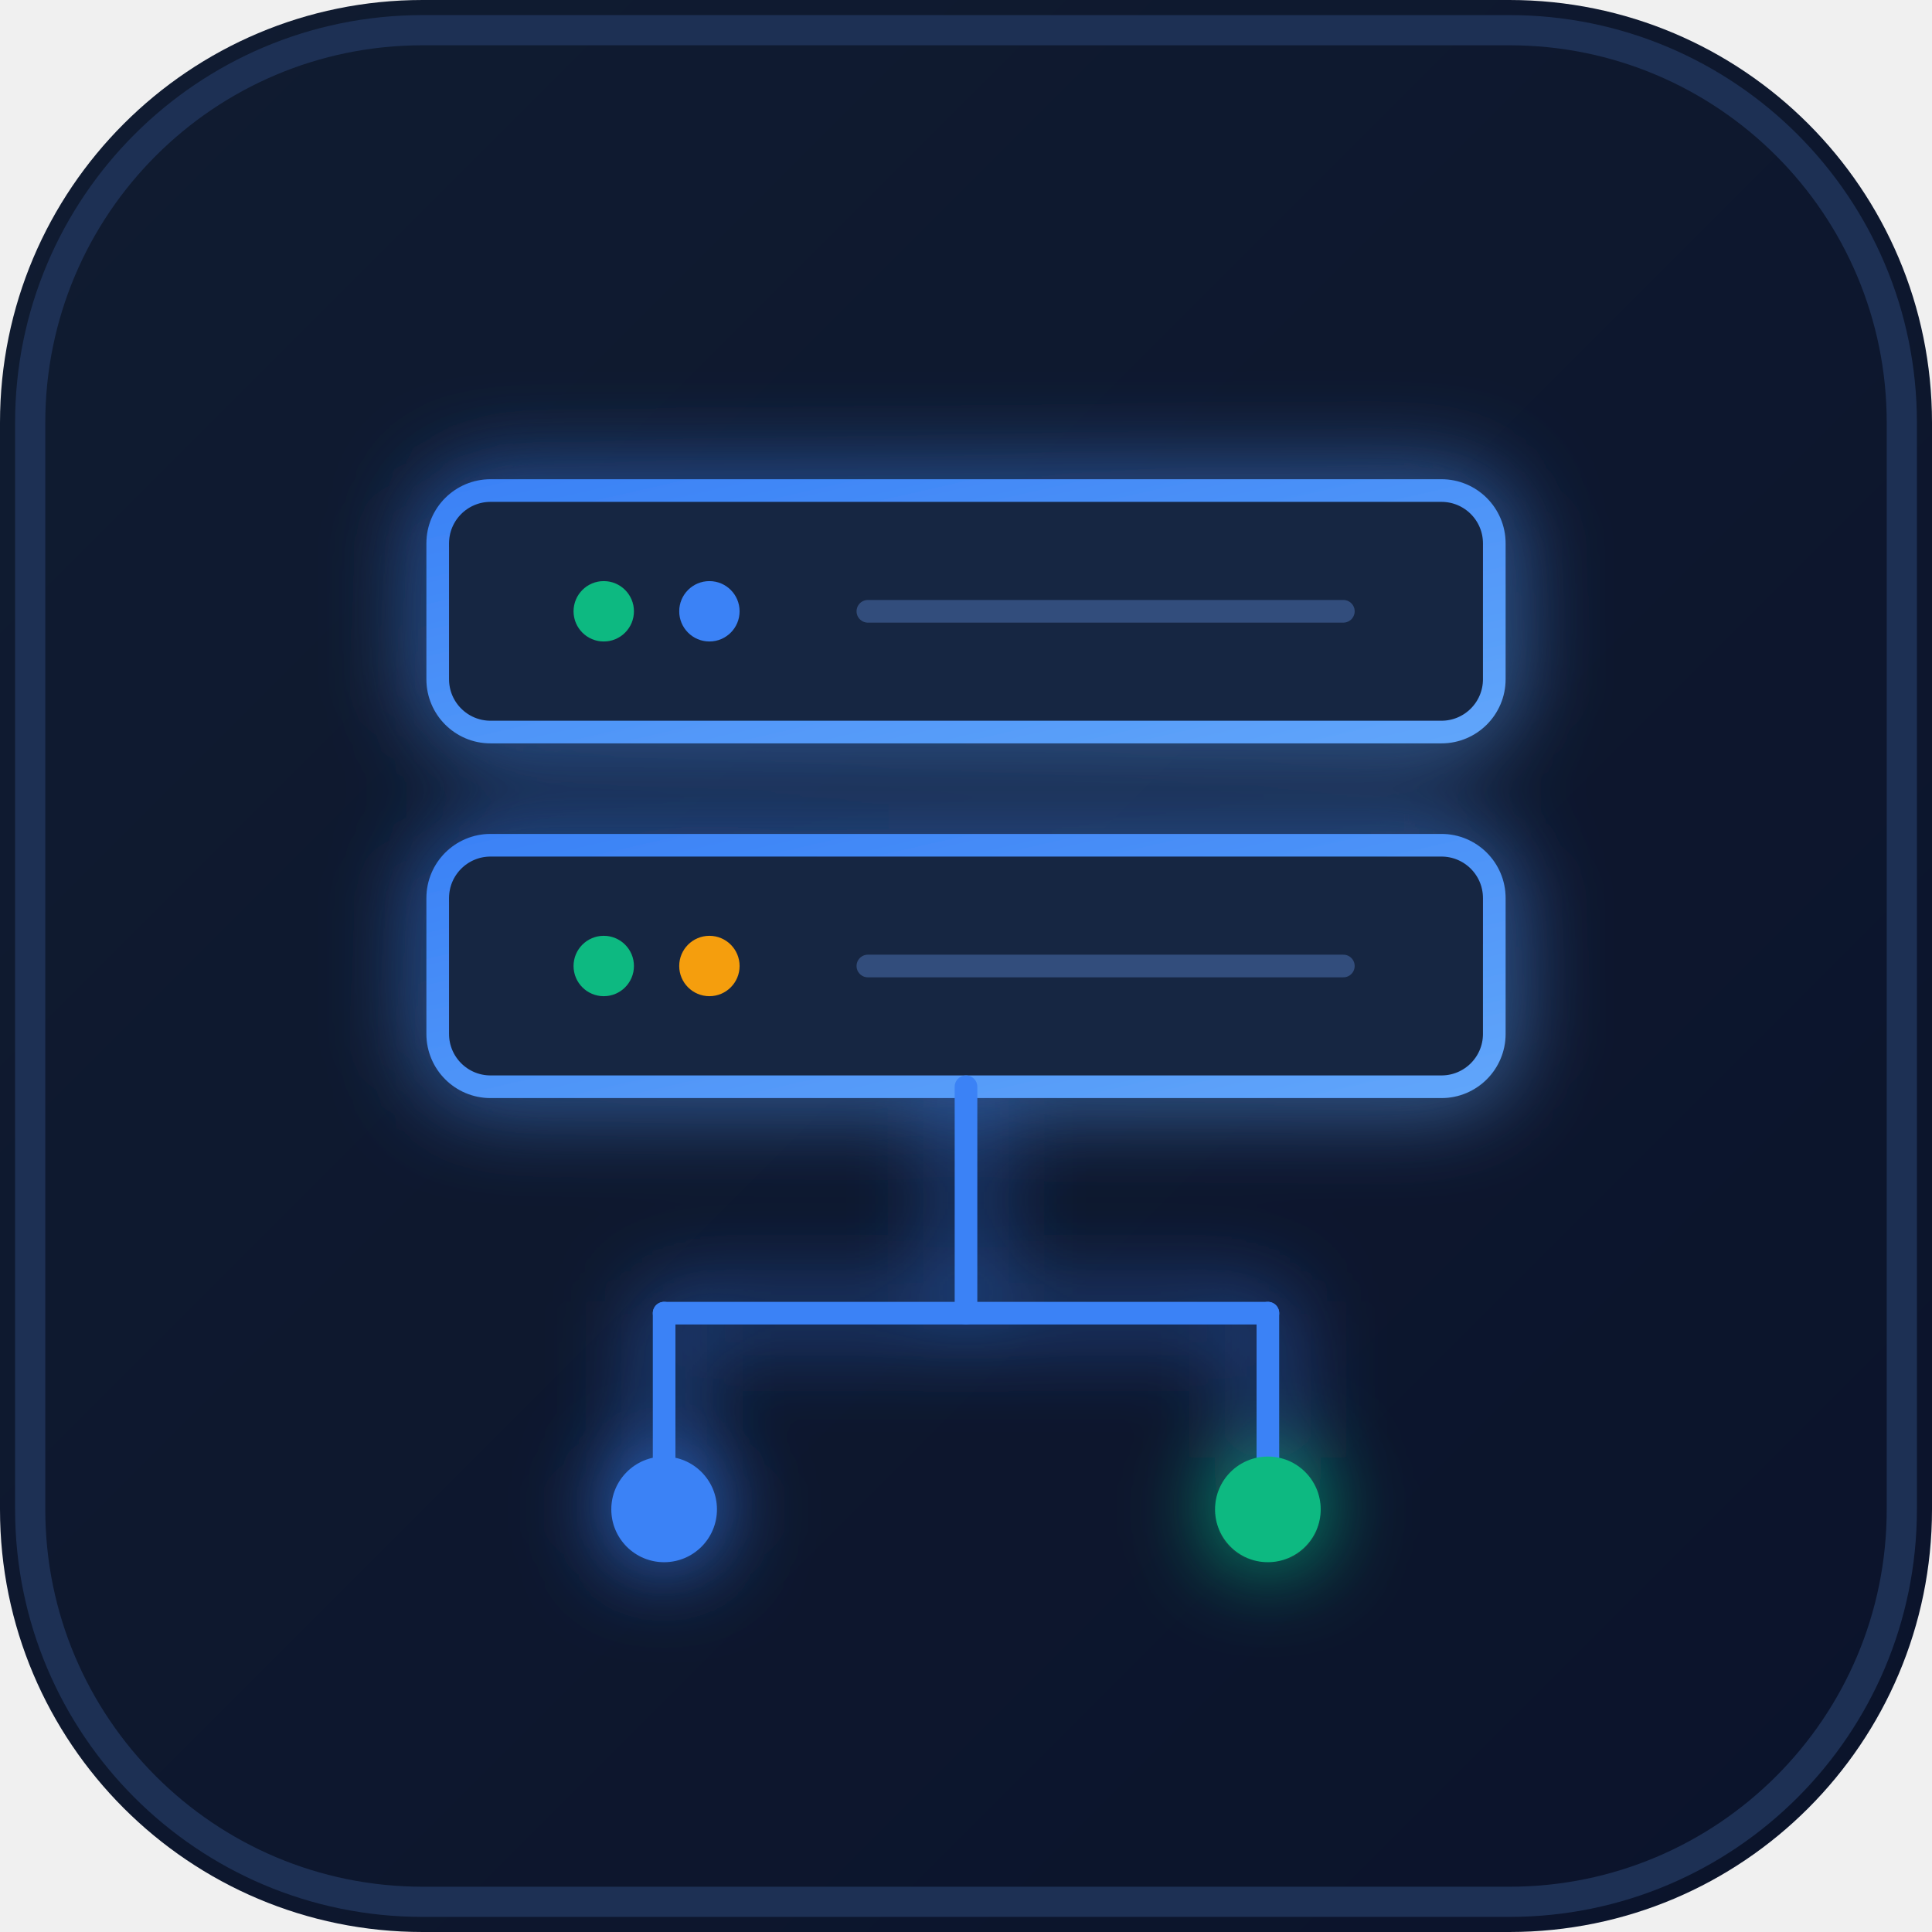
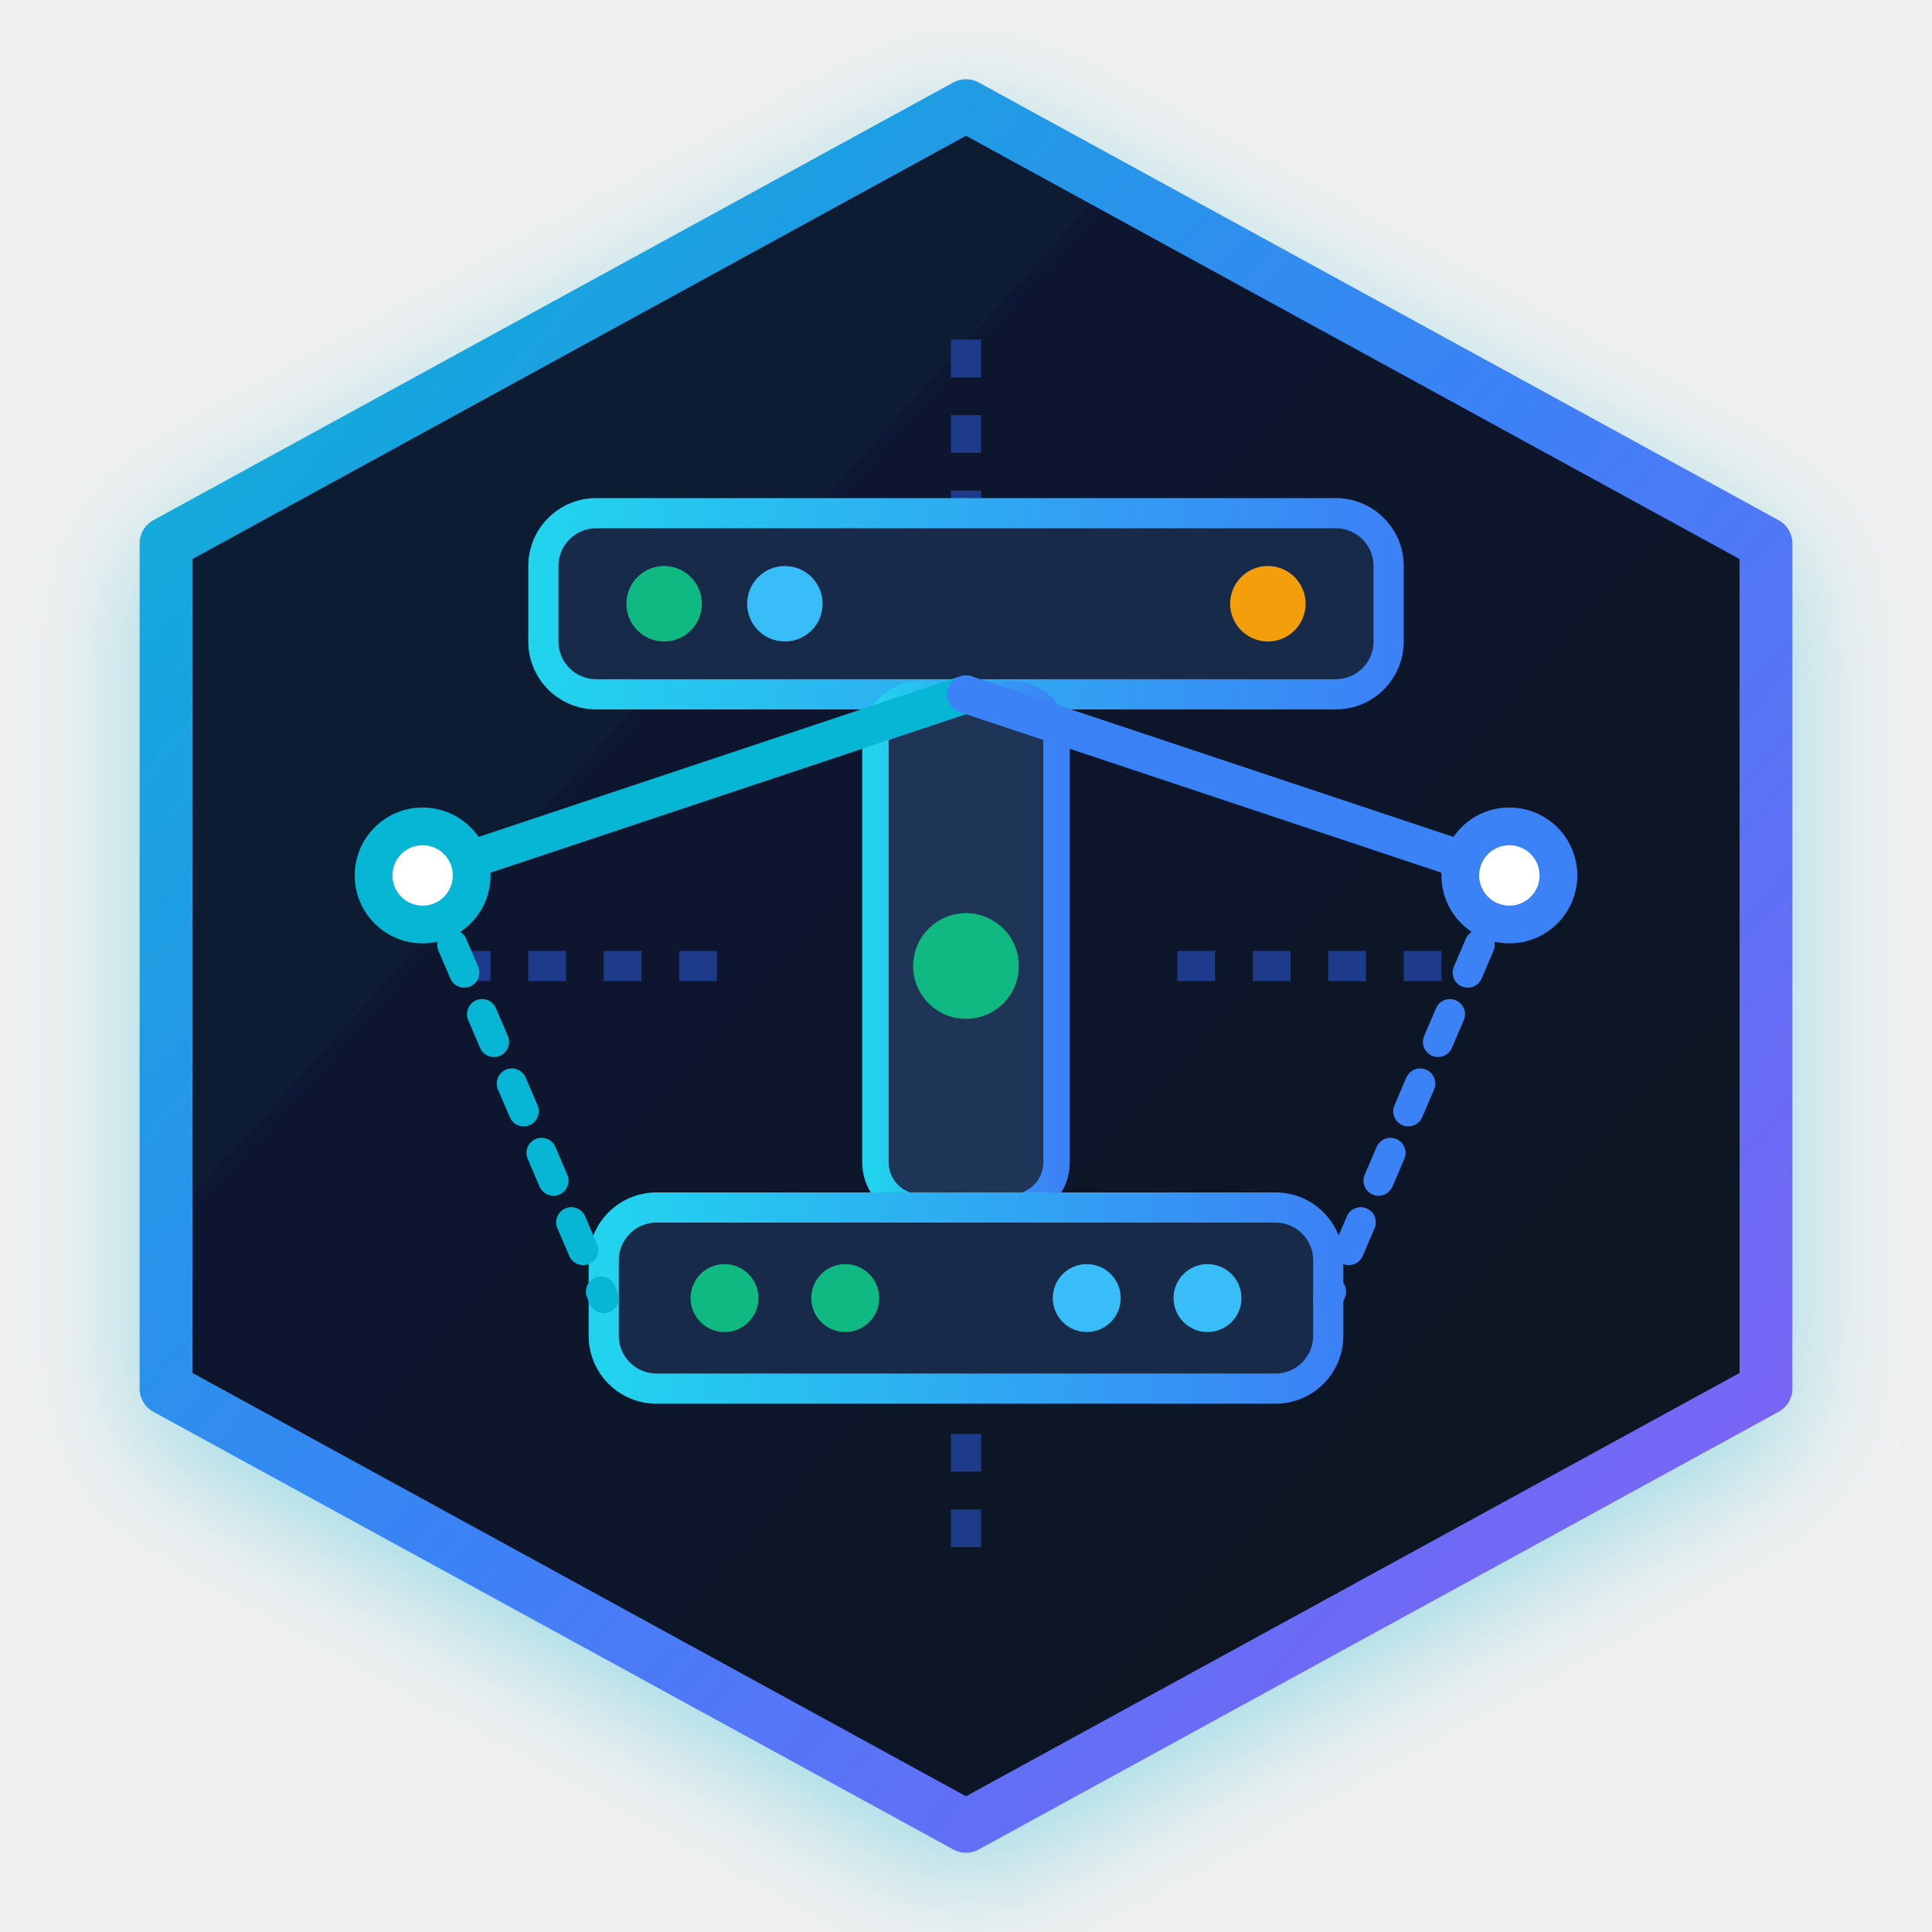
<svg xmlns="http://www.w3.org/2000/svg" viewBox="0 0 512 512" fill="none">
  <defs>
-     <linearGradient id="bg" x1="0%" y1="0%" x2="100%" y2="100%">
-       <stop offset="0%" stop-color="#101C31" />
-       <stop offset="100%" stop-color="#0B132B" />
+     <linearGradient id="bgGrad" x1="0%" y1="0%" x2="100%" y2="100%">
+       <stop offset="0%" stop-color="#0E1E38" />
+       <stop offset="100%" stop-color="#08101E" />
    </linearGradient>
-     <linearGradient id="accent" x1="0%" y1="0%" x2="100%" y2="100%">
-       <stop offset="0%" stop-color="#3B82F6" />
-       <stop offset="100%" stop-color="#60A5FA" />
+     <linearGradient id="borderGrad" x1="0%" y1="0%" x2="100%" y2="100%">
+       <stop offset="0%" stop-color="#06B6D4" />
+       <stop offset="50%" stop-color="#3B82F6" />
+       <stop offset="100%" stop-color="#8B5CF6" />
    </linearGradient>
-     <filter id="glow" x="-20%" y="-20%" width="140%" height="140%">
-       <feGaussianBlur stdDeviation="12" result="blur" />
-       <feComposite in="SourceGraphic" in2="blur" operator="over" />
+     <linearGradient id="glowGrad" x1="0%" y1="0%" x2="100%" y2="0%">
+       <stop offset="0%" stop-color="#22D3EE" />
+       <stop offset="100%" stop-color="#3B82F6" />
+     </linearGradient>
+     <filter id="shadowGlow" x="-20%" y="-20%" width="140%" height="140%">
+       <feDropShadow dx="0" dy="8" stdDeviation="16" flood-color="#06B6D4" flood-opacity="0.35" />
    </filter>
  </defs>
-   <rect width="512" height="512" rx="112" fill="url(#bg)" />
-   <rect x="8" y="8" width="496" height="496" rx="104" stroke="#1D3054" stroke-width="8" />
-   <g filter="url(#glow)">
-     <rect x="116" y="130" width="280" height="64" rx="14" fill="#172643" stroke="url(#accent)" stroke-width="6" />
-     <circle cx="160" cy="162" r="8" fill="#10B981" />
-     <circle cx="188" cy="162" r="8" fill="#3B82F6" />
-     <line x1="230" y1="162" x2="356" y2="162" stroke="#334E7B" stroke-width="6" stroke-linecap="round" />
-     <rect x="116" y="224" width="280" height="64" rx="14" fill="#172643" stroke="url(#accent)" stroke-width="6" />
-     <circle cx="160" cy="256" r="8" fill="#10B981" />
-     <circle cx="188" cy="256" r="8" fill="#F59E0B" />
-     <line x1="230" y1="256" x2="356" y2="256" stroke="#334E7B" stroke-width="6" stroke-linecap="round" />
-     <path d="M 256 288 L 256 348" stroke="#3B82F6" stroke-width="6" stroke-linecap="round" />
-     <path d="M 176 348 L 336 348" stroke="#3B82F6" stroke-width="6" stroke-linecap="round" />
-     <path d="M 176 348 L 176 388" stroke="#3B82F6" stroke-width="6" stroke-linecap="round" />
-     <path d="M 336 348 L 336 388" stroke="#3B82F6" stroke-width="6" stroke-linecap="round" />
-     <circle cx="176" cy="400" r="14" fill="#3B82F6" />
-     <circle cx="336" cy="400" r="14" fill="#10B981" />
-   </g>
+   <polygon points="256,28 468,144 468,368 256,484 44,368 44,144" fill="url(#bgGrad)" stroke="url(#borderGrad)" stroke-width="14" stroke-linejoin="round" filter="url(#shadowGlow)" />
+   <line x1="256" y1="90" x2="256" y2="180" stroke="#1E3A8A" stroke-width="8" stroke-dasharray="10 10" />
+   <line x1="120" y1="256" x2="200" y2="256" stroke="#1E3A8A" stroke-width="8" stroke-dasharray="10 10" />
+   <line x1="312" y1="256" x2="392" y2="256" stroke="#1E3A8A" stroke-width="8" stroke-dasharray="10 10" />
+   <line x1="256" y1="320" x2="256" y2="420" stroke="#1E3A8A" stroke-width="8" stroke-dasharray="10 10" />
+   <rect x="144" y="136" width="224" height="48" rx="14" fill="#172A4A" stroke="url(#glowGrad)" stroke-width="8" />
+   <circle cx="176" cy="160" r="10" fill="#10B981" />
+   <circle cx="208" cy="160" r="10" fill="#38BDF8" />
+   <circle cx="336" cy="160" r="10" fill="#F59E0B" />
+   <rect x="232" y="184" width="48" height="136" rx="12" fill="#1E3558" stroke="url(#glowGrad)" stroke-width="7" />
+   <rect x="160" y="320" width="192" height="48" rx="14" fill="#172A4A" stroke="url(#glowGrad)" stroke-width="8" />
+   <circle cx="192" cy="344" r="9" fill="#10B981" />
+   <circle cx="224" cy="344" r="9" fill="#10B981" />
+   <circle cx="288" cy="344" r="9" fill="#38BDF8" />
+   <circle cx="320" cy="344" r="9" fill="#38BDF8" />
+   <path d="M 256 184 L 112 232" stroke="#06B6D4" stroke-width="10" stroke-linecap="round" />
+   <path d="M 256 184 L 400 232" stroke="#3B82F6" stroke-width="10" stroke-linecap="round" />
+   <path d="M 112 232 L 160 344" stroke="#06B6D4" stroke-width="8" stroke-linecap="round" stroke-dasharray="8 12" />
+   <path d="M 400 232 L 352 344" stroke="#3B82F6" stroke-width="8" stroke-linecap="round" stroke-dasharray="8 12" />
+   <circle cx="112" cy="232" r="18" fill="#06B6D4" />
+   <circle cx="112" cy="232" r="8" fill="#FFFFFF" />
+   <circle cx="400" cy="232" r="18" fill="#3B82F6" />
+   <circle cx="400" cy="232" r="8" fill="#FFFFFF" />
+   <circle cx="256" cy="256" r="14" fill="#10B981" />
</svg>
